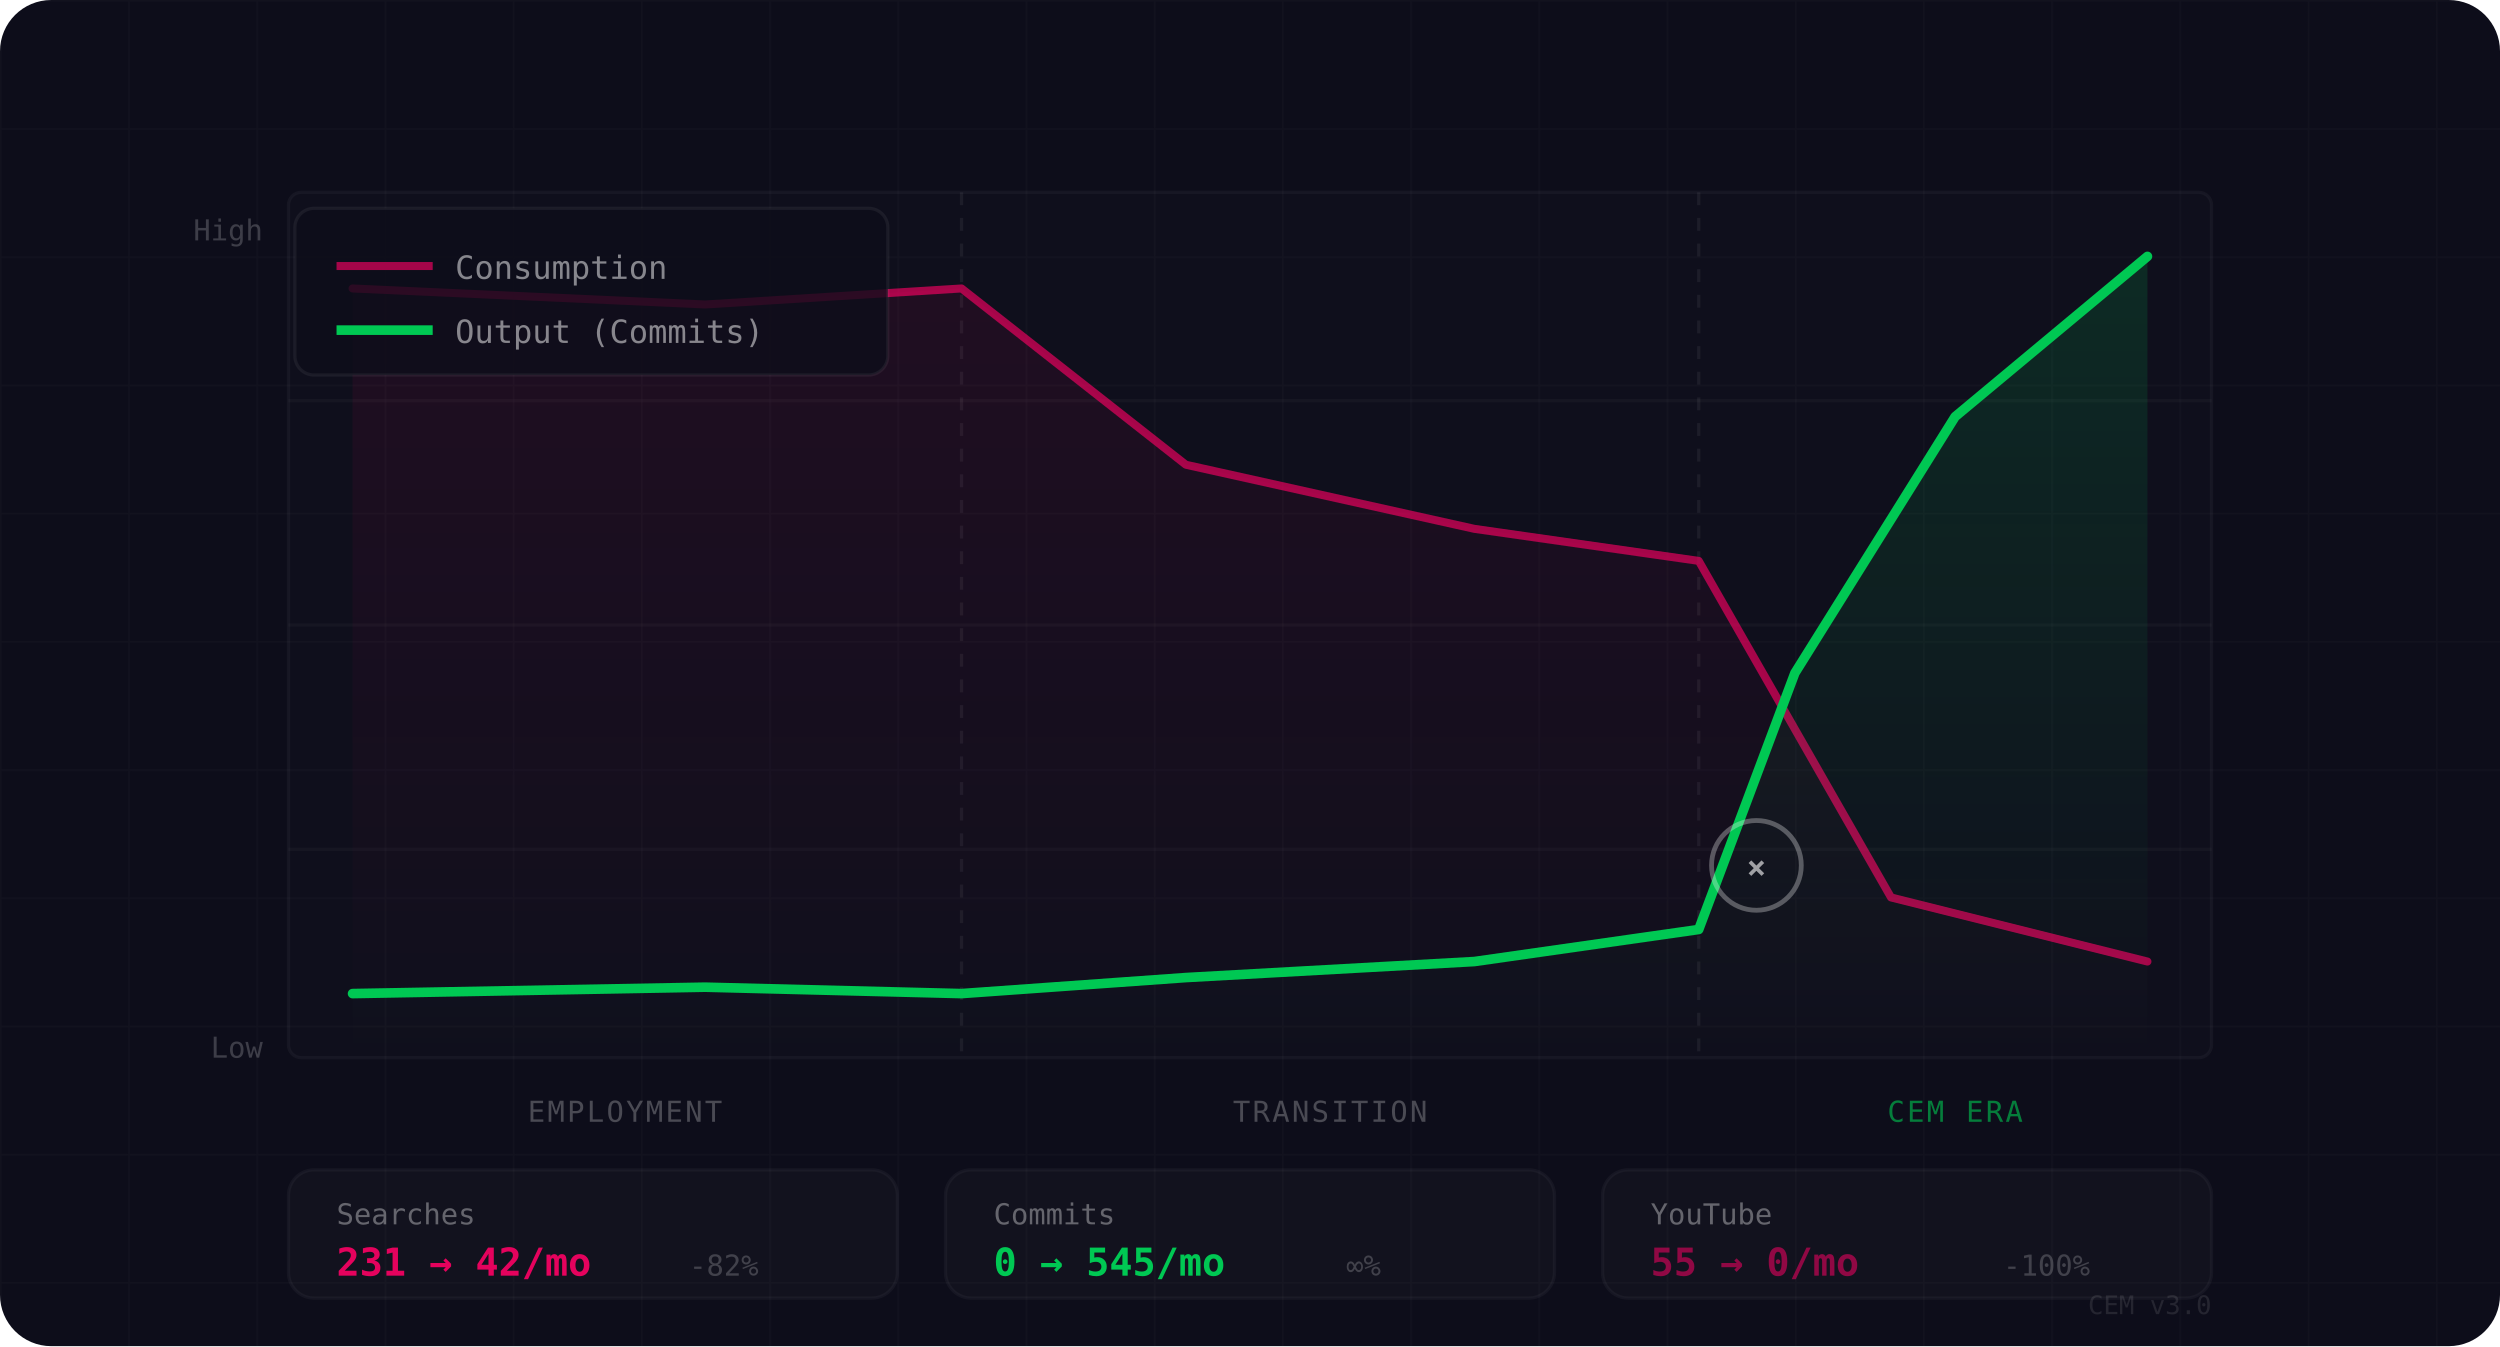
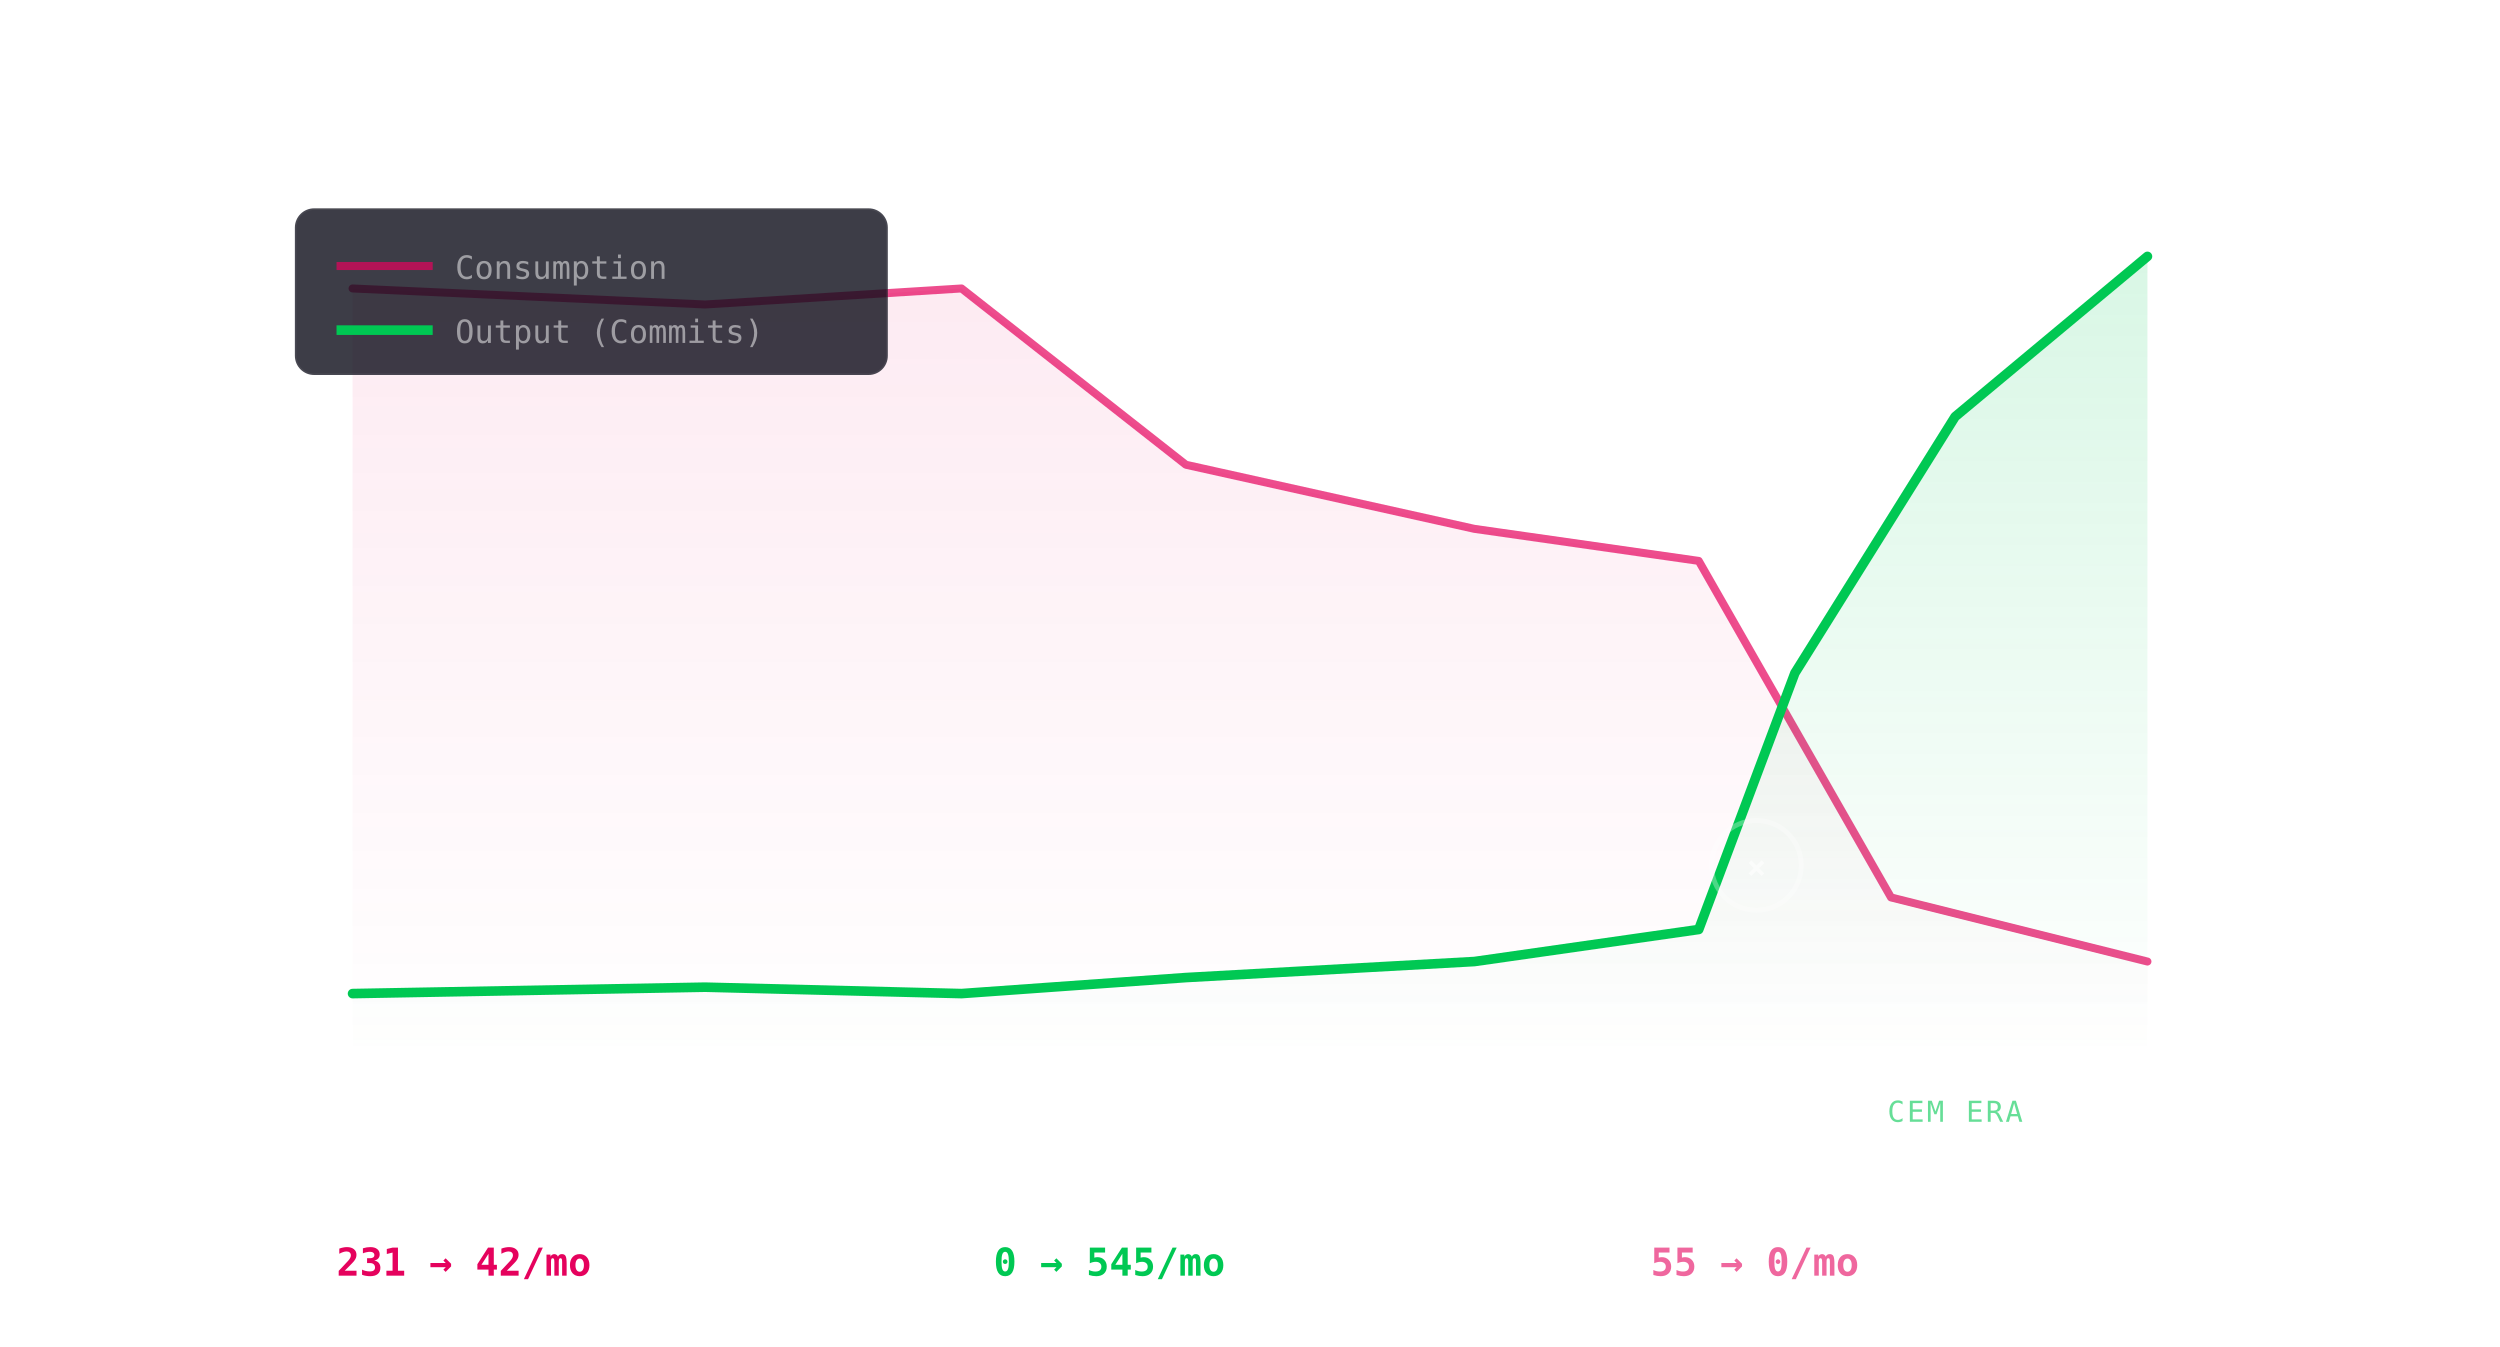
<svg xmlns="http://www.w3.org/2000/svg" viewBox="0 0 780 420" width="780" height="420">
  <defs>
    <linearGradient id="outputFill" x1="0" y1="0" x2="0" y2="1">
      <stop offset="0%" stop-color="rgba(0,200,83,0.15)" />
      <stop offset="100%" stop-color="rgba(0,200,83,0)" />
    </linearGradient>
    <linearGradient id="consumeFill" x1="0" y1="1" x2="0" y2="0">
      <stop offset="0%" stop-color="rgba(229,2,93,0)" />
      <stop offset="100%" stop-color="rgba(229,2,93,0.08)" />
    </linearGradient>
  </defs>
-   <rect width="780" height="420" fill="#0D0D1A" rx="16" />
+   <rect width="780" height="420" fill="transparent" rx="16" />
  <pattern id="grid3" width="40" height="40" patternUnits="userSpaceOnUse">
    <path d="M 40 0 L 0 0 0 40" fill="none" stroke="rgba(255,255,255,0.02)" stroke-width="1" />
  </pattern>
  <rect width="780" height="420" fill="url(#grid3)" rx="16" />
  <rect x="90" y="60" width="600" height="270" fill="rgba(255,255,255,0.01)" stroke="rgba(255,255,255,0.04)" stroke-width="1" rx="4" />
  <text x="82" y="75" text-anchor="end" fill="rgba(255,255,255,0.2)" font-family="'DM Mono', monospace" font-size="9">High</text>
  <text x="82" y="330" text-anchor="end" fill="rgba(255,255,255,0.2)" font-family="'DM Mono', monospace" font-size="9">Low</text>
  <line x1="90" y1="125" x2="690" y2="125" stroke="rgba(255,255,255,0.03)" stroke-width="1" />
  <line x1="90" y1="195" x2="690" y2="195" stroke="rgba(255,255,255,0.03)" stroke-width="1" />
  <line x1="90" y1="265" x2="690" y2="265" stroke="rgba(255,255,255,0.03)" stroke-width="1" />
  <line x1="300" y1="60" x2="300" y2="330" stroke="rgba(255,255,255,0.06)" stroke-width="1" stroke-dasharray="4,4" />
  <line x1="530" y1="60" x2="530" y2="330" stroke="rgba(255,255,255,0.06)" stroke-width="1" stroke-dasharray="4,4" />
  <text x="195" y="350" text-anchor="middle" fill="rgba(255,255,255,0.25)" font-family="'DM Mono', monospace" font-size="9" letter-spacing="0.08em">EMPLOYMENT</text>
  <text x="415" y="350" text-anchor="middle" fill="rgba(255,255,255,0.25)" font-family="'DM Mono', monospace" font-size="9" letter-spacing="0.08em">TRANSITION</text>
  <text x="610" y="350" text-anchor="middle" fill="rgba(0,200,83,0.6)" font-family="'DM Mono', monospace" font-size="9" font-weight="500" letter-spacing="0.08em">CEM ERA</text>
  <path d="M110,90 L220,95 L300,90 L370,145 L460,165 L530,175 L590,280 L670,300 L670,330 L110,330 Z" fill="url(#consumeFill)" />
  <path d="M110,90 L220,95 L300,90 L370,145 L460,165 L530,175 L590,280 L670,300" stroke="#e5025d" stroke-width="2.5" fill="none" stroke-linecap="round" stroke-linejoin="round" opacity="0.7" />
  <path d="M110,310 L220,308 L300,310 L370,305 L460,300 L530,290 L560,210 L610,130 L670,80 L670,330 L110,330 Z" fill="url(#outputFill)" />
  <path d="M110,310 L220,308 L300,310 L370,305 L460,300 L530,290 L560,210 L610,130 L670,80" stroke="#00c853" stroke-width="3" fill="none" stroke-linecap="round" stroke-linejoin="round" />
  <circle cx="548" cy="270" r="14" fill="none" stroke="rgba(255,255,255,0.3)" stroke-width="1.5" />
  <text x="548" y="274" text-anchor="middle" fill="rgba(255,255,255,0.6)" font-family="'DM Mono', monospace" font-size="10" font-weight="700">×</text>
  <rect x="92" y="65" width="185" height="52" fill="rgba(13,13,26,0.8)" stroke="rgba(255,255,255,0.06)" stroke-width="1" rx="6" />
  <line x1="105" y1="83" x2="135" y2="83" stroke="#e5025d" stroke-width="2.5" opacity="0.7" />
  <text x="142" y="87" fill="rgba(255,255,255,0.5)" font-family="'DM Mono', monospace" font-size="10">Consumption</text>
  <line x1="105" y1="103" x2="135" y2="103" stroke="#00c853" stroke-width="3" />
  <text x="142" y="107" fill="rgba(255,255,255,0.5)" font-family="'DM Mono', monospace" font-size="10">Output (Commits)</text>
  <rect x="90" y="365" width="190" height="40" fill="rgba(255,255,255,0.02)" stroke="rgba(255,255,255,0.04)" stroke-width="1" rx="8" />
  <text x="105" y="382" fill="rgba(255,255,255,0.35)" font-family="'DM Mono', monospace" font-size="9">Searches</text>
  <text x="105" y="398" fill="#e5025d" font-family="'DM Mono', monospace" font-size="12" font-weight="700">231 → 42/mo</text>
  <text x="215" y="398" fill="rgba(255,255,255,0.2)" font-family="'DM Mono', monospace" font-size="9">-82%</text>
  <rect x="295" y="365" width="190" height="40" fill="rgba(255,255,255,0.02)" stroke="rgba(255,255,255,0.04)" stroke-width="1" rx="8" />
  <text x="310" y="382" fill="rgba(255,255,255,0.35)" font-family="'DM Mono', monospace" font-size="9">Commits</text>
  <text x="310" y="398" fill="#00c853" font-family="'DM Mono', monospace" font-size="12" font-weight="700">0 → 545/mo</text>
  <text x="420" y="398" fill="rgba(255,255,255,0.2)" font-family="'DM Mono', monospace" font-size="9">∞%</text>
  <rect x="500" y="365" width="190" height="40" fill="rgba(255,255,255,0.02)" stroke="rgba(255,255,255,0.04)" stroke-width="1" rx="8" />
  <text x="515" y="382" fill="rgba(255,255,255,0.35)" font-family="'DM Mono', monospace" font-size="9">YouTube</text>
  <text x="515" y="398" fill="rgba(229,2,93,0.6)" font-family="'DM Mono', monospace" font-size="12" font-weight="700">55 → 0/mo</text>
  <text x="625" y="398" fill="rgba(255,255,255,0.2)" font-family="'DM Mono', monospace" font-size="9">-100%</text>
  <text x="690" y="410" text-anchor="end" fill="rgba(255,255,255,0.1)" font-family="'DM Mono', monospace" font-size="8">CEM v3.0</text>
</svg>
